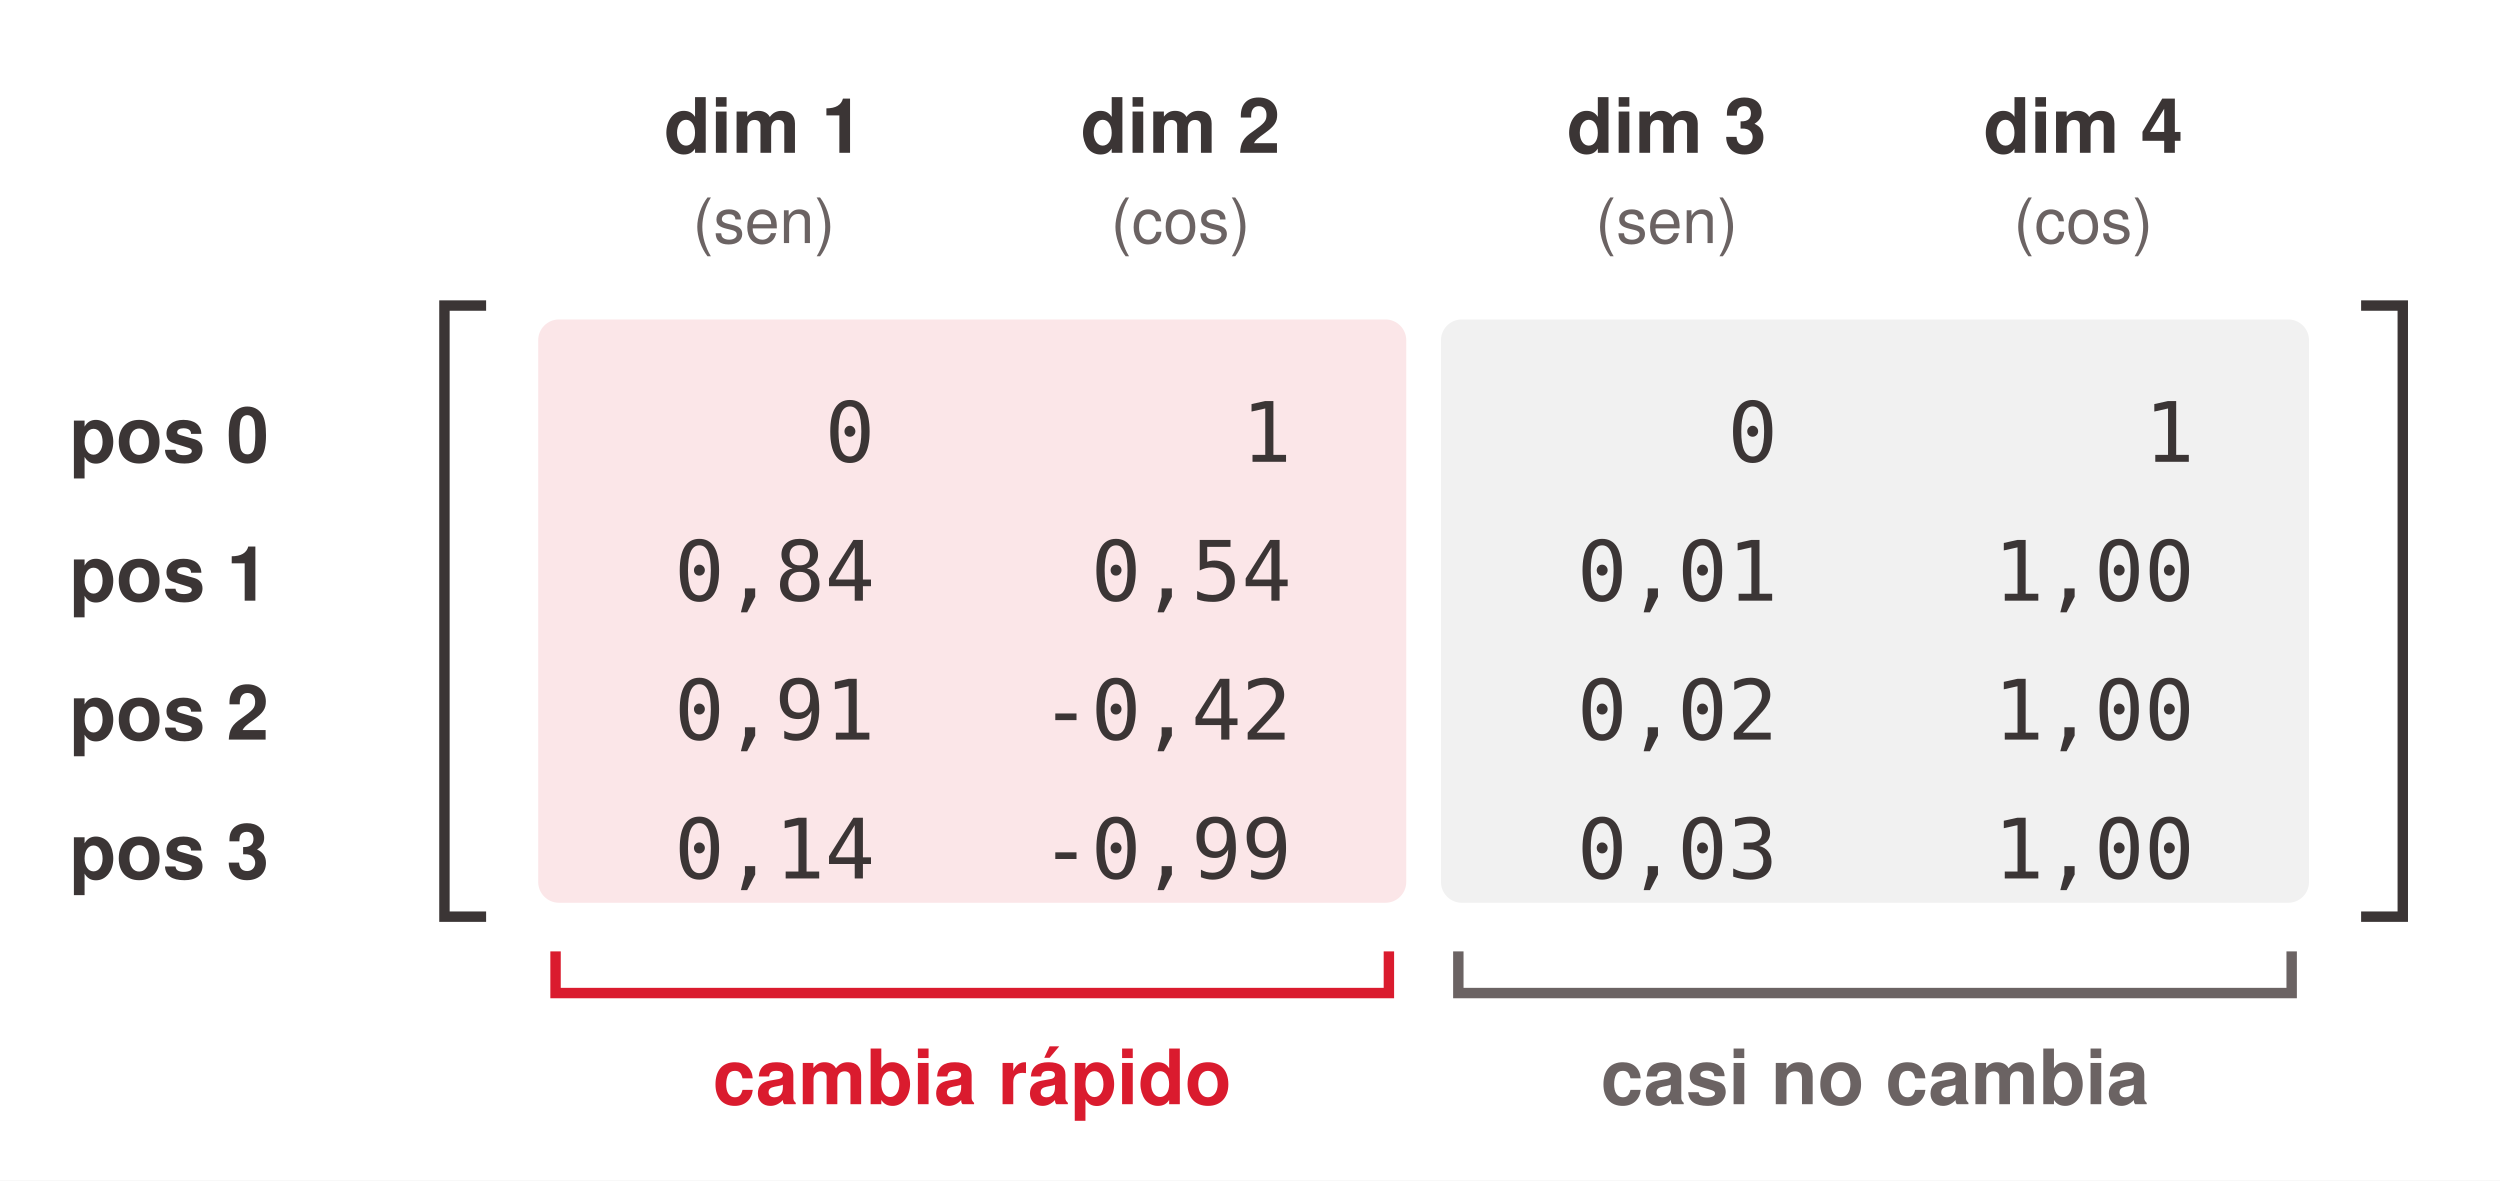
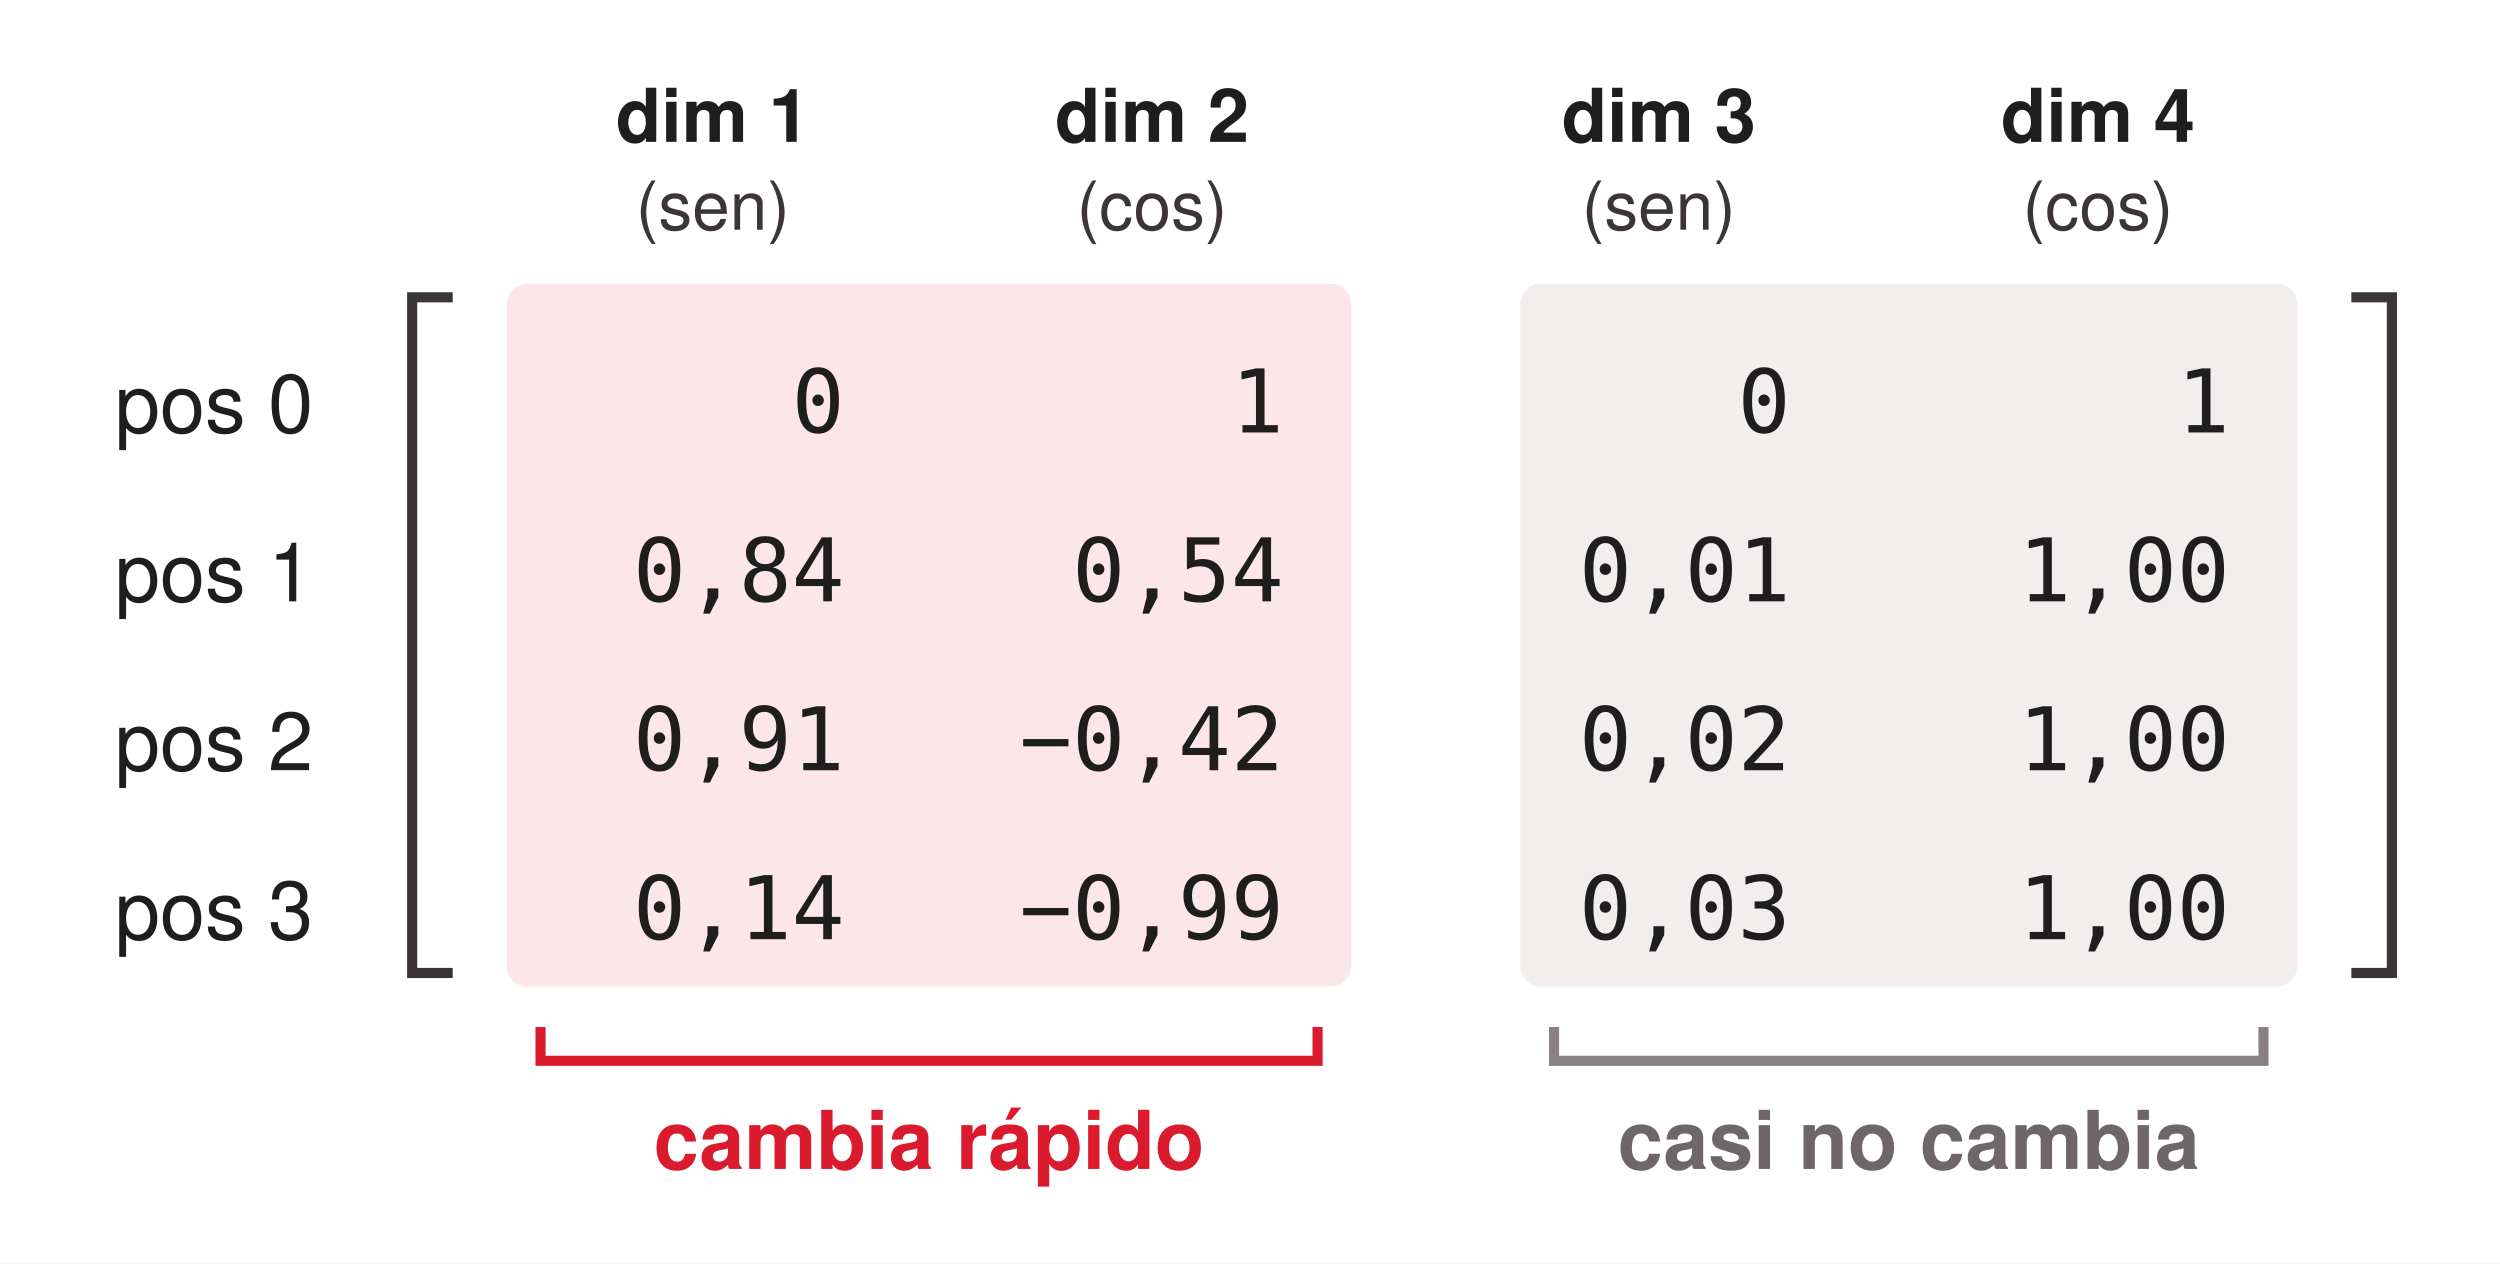
- <svg xmlns="http://www.w3.org/2000/svg" viewBox="0 0 720 340" font-family="Helvetica, Arial, sans-serif" fill="#3B3535">
-   <rect x="0" y="0" width="720" height="340" fill="#ffffff" />
-   <rect x="155" y="92" width="250" height="168" rx="6" fill="#FBE6E8" />
-   <rect x="415" y="92" width="250" height="168" rx="6" fill="#F1F1F1" />
-   <g font-size="22" font-weight="bold" text-anchor="middle">
-     <text x="220" y="44">dim 1</text>
-     <text x="340" y="44">dim 2</text>
-     <text x="480" y="44">dim 3</text>
-     <text x="600" y="44">dim 4</text>
+ <svg xmlns="http://www.w3.org/2000/svg" viewBox="0 0 740 374" font-family="Helvetica, Arial, sans-serif" fill="#3B3535">
+   <rect x="0" y="0" width="740" height="374" fill="#FFFFFF" />
+   <rect x="150" y="84" width="250" height="208" rx="6" fill="#F9D2D6" fill-opacity="0.55" />
+   <rect x="450" y="84" width="230" height="208" rx="6" fill="#F2EEEE" />
+   <g text-anchor="middle">
+     <text x="211" y="42" font-size="22" font-weight="bold" fill="#1F1E1E">dim 1</text>
+     <text x="341" y="42" font-size="22" font-weight="bold" fill="#1F1E1E">dim 2</text>
+     <text x="491" y="42" font-size="22" font-weight="bold" fill="#1F1E1E">dim 3</text>
+     <text x="621" y="42" font-size="22" font-weight="bold" fill="#1F1E1E">dim 4</text>
+     <text x="211" y="68" font-size="20">(sen)</text>
+     <text x="341" y="68" font-size="20">(cos)</text>
+     <text x="491" y="68" font-size="20">(sen)</text>
+     <text x="621" y="68" font-size="20">(cos)</text>
  </g>
-   <g font-size="18" text-anchor="middle" fill="#6B6363">
-     <text x="220" y="70">(sen)</text>
-     <text x="340" y="70">(cos)</text>
-     <text x="480" y="70">(sen)</text>
-     <text x="600" y="70">(cos)</text>
-   </g>
-   <g font-size="22" font-weight="bold">
-     <text x="20" y="133">pos 0</text>
-     <text x="20" y="173">pos 1</text>
-     <text x="20" y="213">pos 2</text>
-     <text x="20" y="253">pos 3</text>
+   <g text-anchor="start" font-size="24" fill="#1F1E1E">
+     <text x="34" y="128">pos 0</text>
+     <text x="34" y="178">pos 1</text>
+     <text x="34" y="228">pos 2</text>
+     <text x="34" y="278">pos 3</text>
  </g>
  <g fill="none" stroke="#3B3535" stroke-width="3">
-     <path d="M 140 88 H 128 V 264 H 140" />
-     <path d="M 680 88 H 692 V 264 H 680" />
+     <path d="M134 88 H122 V288 H134" />
+     <path d="M696 88 H708 V288 H696" />
  </g>
-   <g font-size="24" text-anchor="end" font-family="'DejaVu Sans Mono', monospace">
-     <text x="252" y="133">0</text>
-     <text x="372" y="133">1</text>
-     <text x="512" y="133">0</text>
-     <text x="632" y="133">1</text>
-     <text x="252" y="173">0,84</text>
-     <text x="372" y="173">0,54</text>
-     <text x="512" y="173">0,01</text>
-     <text x="632" y="173">1,00</text>
-     <text x="252" y="213">0,91</text>
-     <text x="372" y="213">-0,42</text>
-     <text x="512" y="213">0,02</text>
-     <text x="632" y="213">1,00</text>
-     <text x="252" y="253">0,14</text>
-     <text x="372" y="253">-0,99</text>
-     <text x="512" y="253">0,03</text>
-     <text x="632" y="253">1,00</text>
+   <g text-anchor="end" font-size="26" font-family="'DejaVu Sans Mono', monospace" fill="#1F1E1E">
+     <text x="250" y="128">0</text>
+     <text x="380" y="128">1</text>
+     <text x="530" y="128">0</text>
+     <text x="660" y="128">1</text>
+     <text x="250" y="178">0,84</text>
+     <text x="380" y="178">0,54</text>
+     <text x="530" y="178">0,01</text>
+     <text x="660" y="178">1,00</text>
+     <text x="250" y="228">0,91</text>
+     <text x="380" y="228">−0,42</text>
+     <text x="530" y="228">0,02</text>
+     <text x="660" y="228">1,00</text>
+     <text x="250" y="278">0,14</text>
+     <text x="380" y="278">−0,99</text>
+     <text x="530" y="278">0,03</text>
+     <text x="660" y="278">1,00</text>
  </g>
-   <path d="M 160 274 V 286 H 400 V 274" fill="none" stroke="#DA1B2E" stroke-width="3" />
-   <path d="M 420 274 V 286 H 660 V 274" fill="none" stroke="#6B6363" stroke-width="3" />
-   <text x="280" y="318" font-size="22" font-weight="bold" text-anchor="middle" fill="#DA1B2E">cambia rápido</text>
-   <text x="540" y="318" font-size="22" font-weight="bold" text-anchor="middle" fill="#6B6363">casi no cambia</text>
+   <path d="M160 304 V314 H390 V304" fill="none" stroke="#DA1B2E" stroke-width="3" />
+   <path d="M460 304 V314 H670 V304" fill="none" stroke="#8A8282" stroke-width="3" />
+   <g text-anchor="middle" font-size="24" font-weight="bold">
+     <text x="275" y="346" fill="#DA1B2E">cambia rápido</text>
+     <text x="565" y="346" fill="#6F6767">casi no cambia</text>
+   </g>
</svg>
